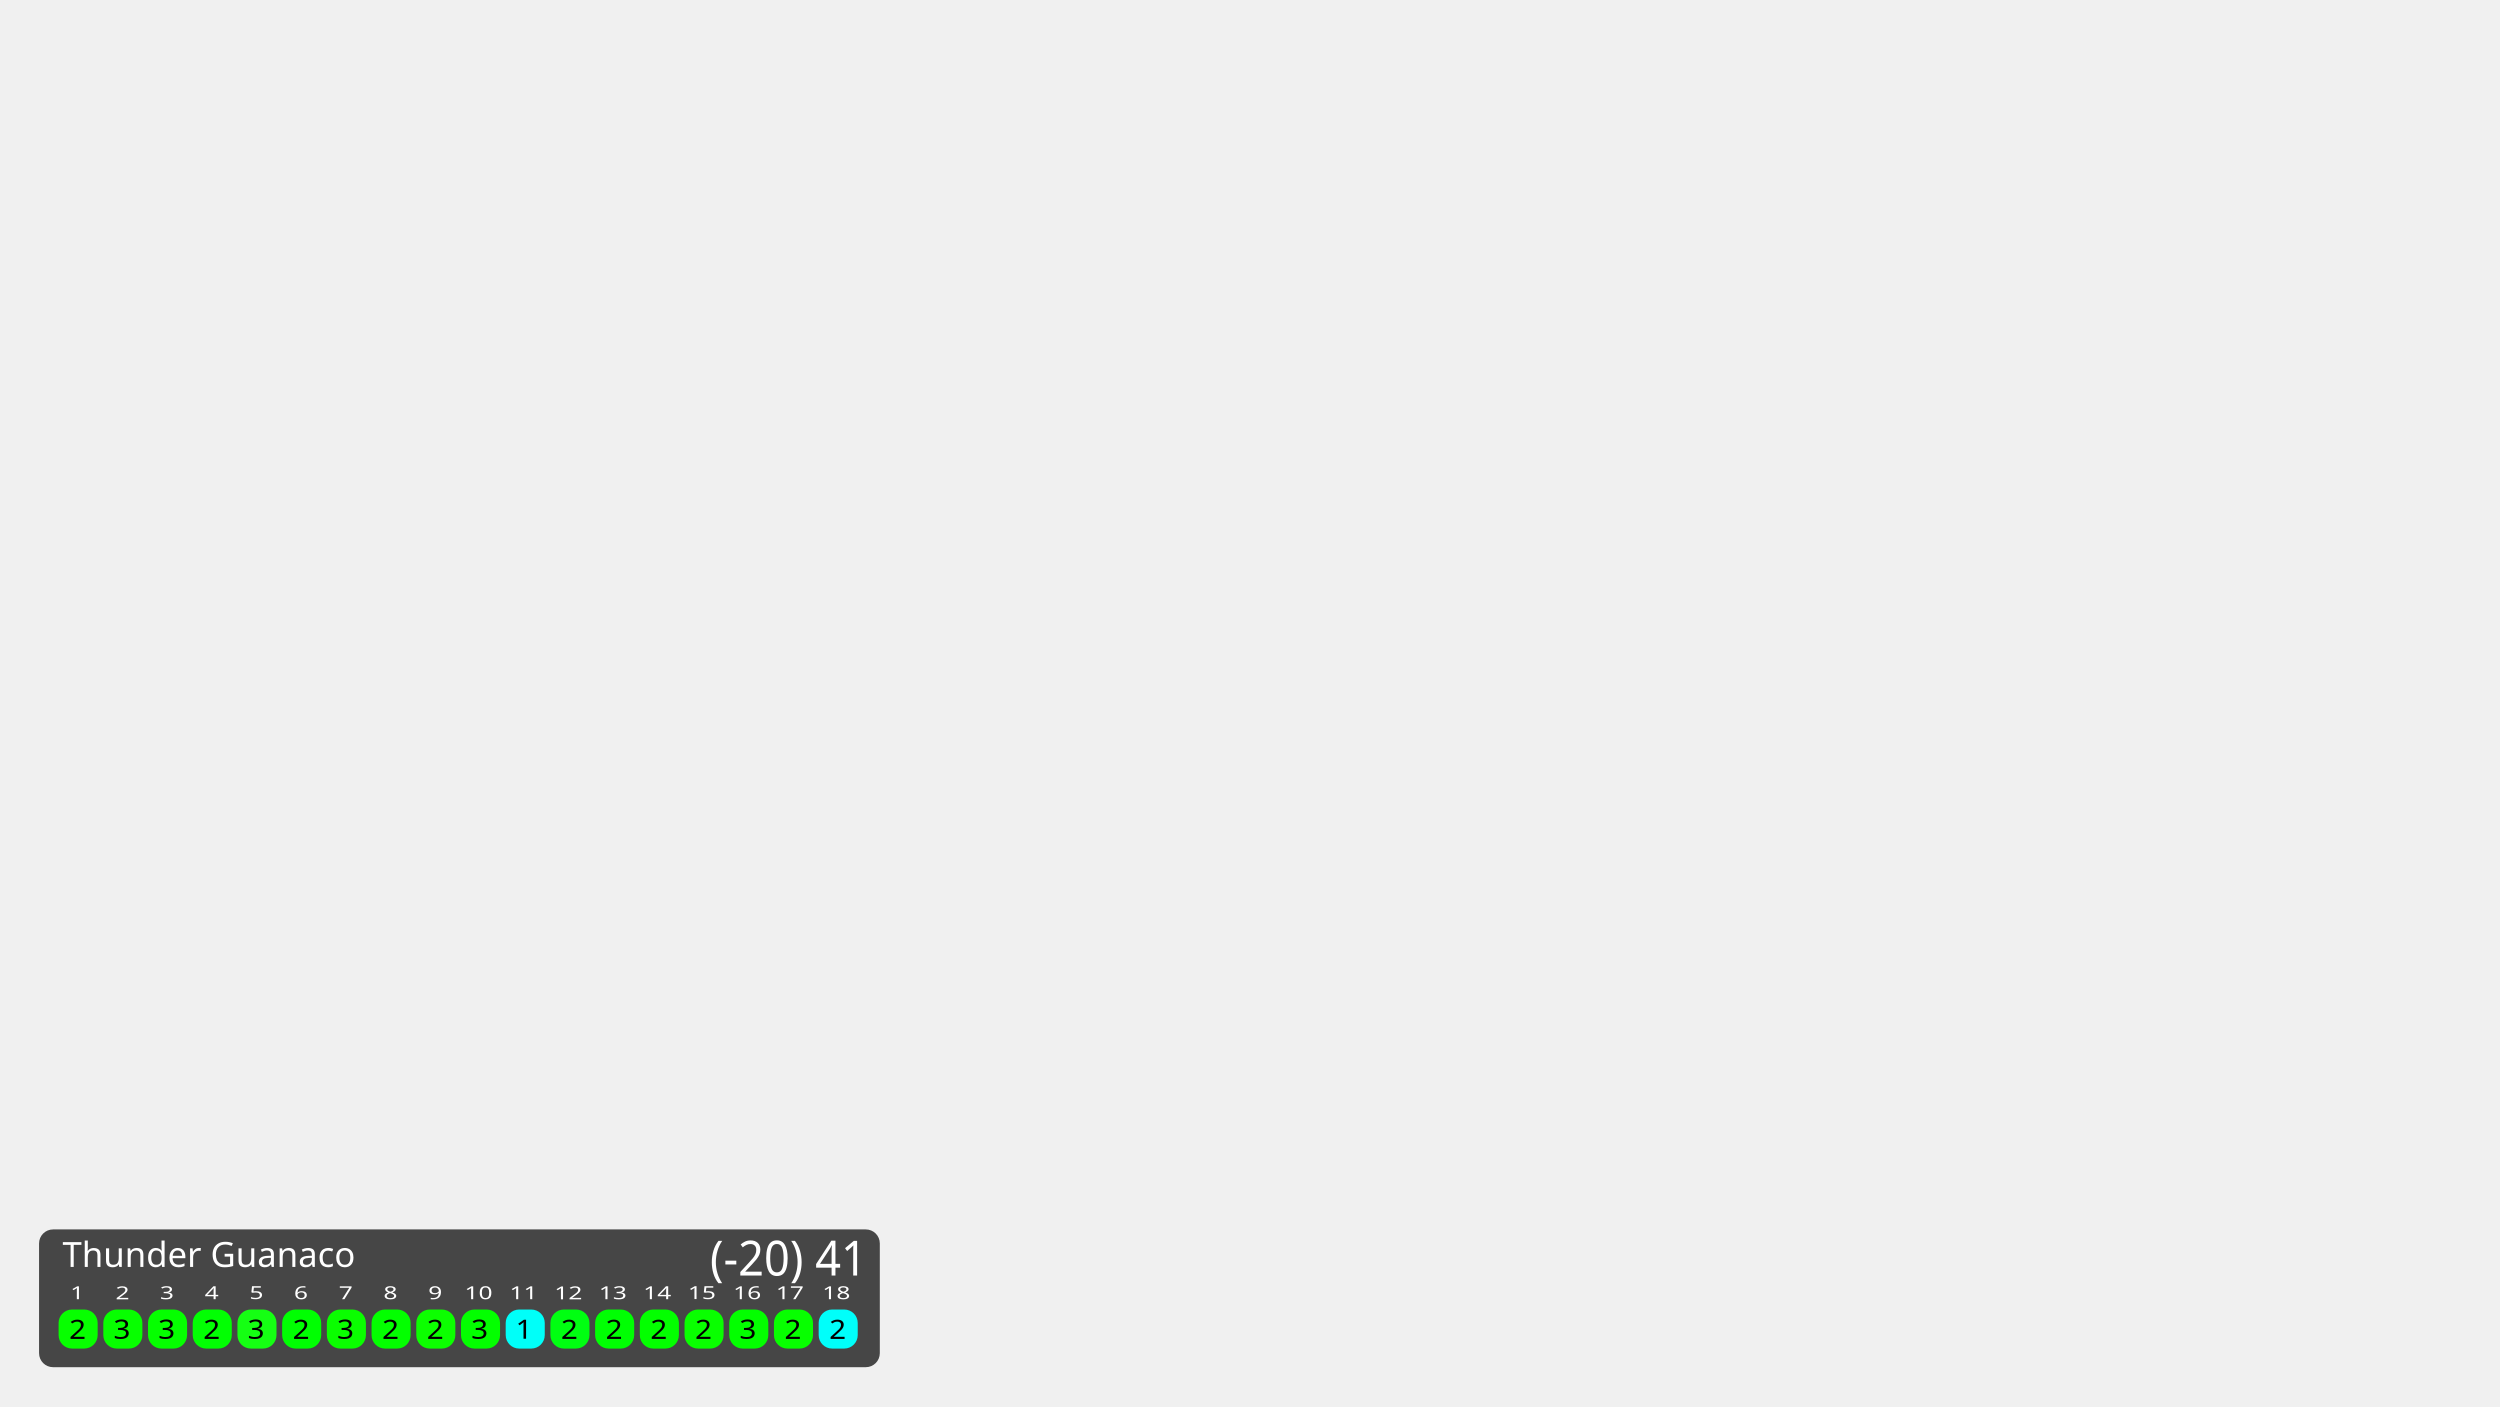
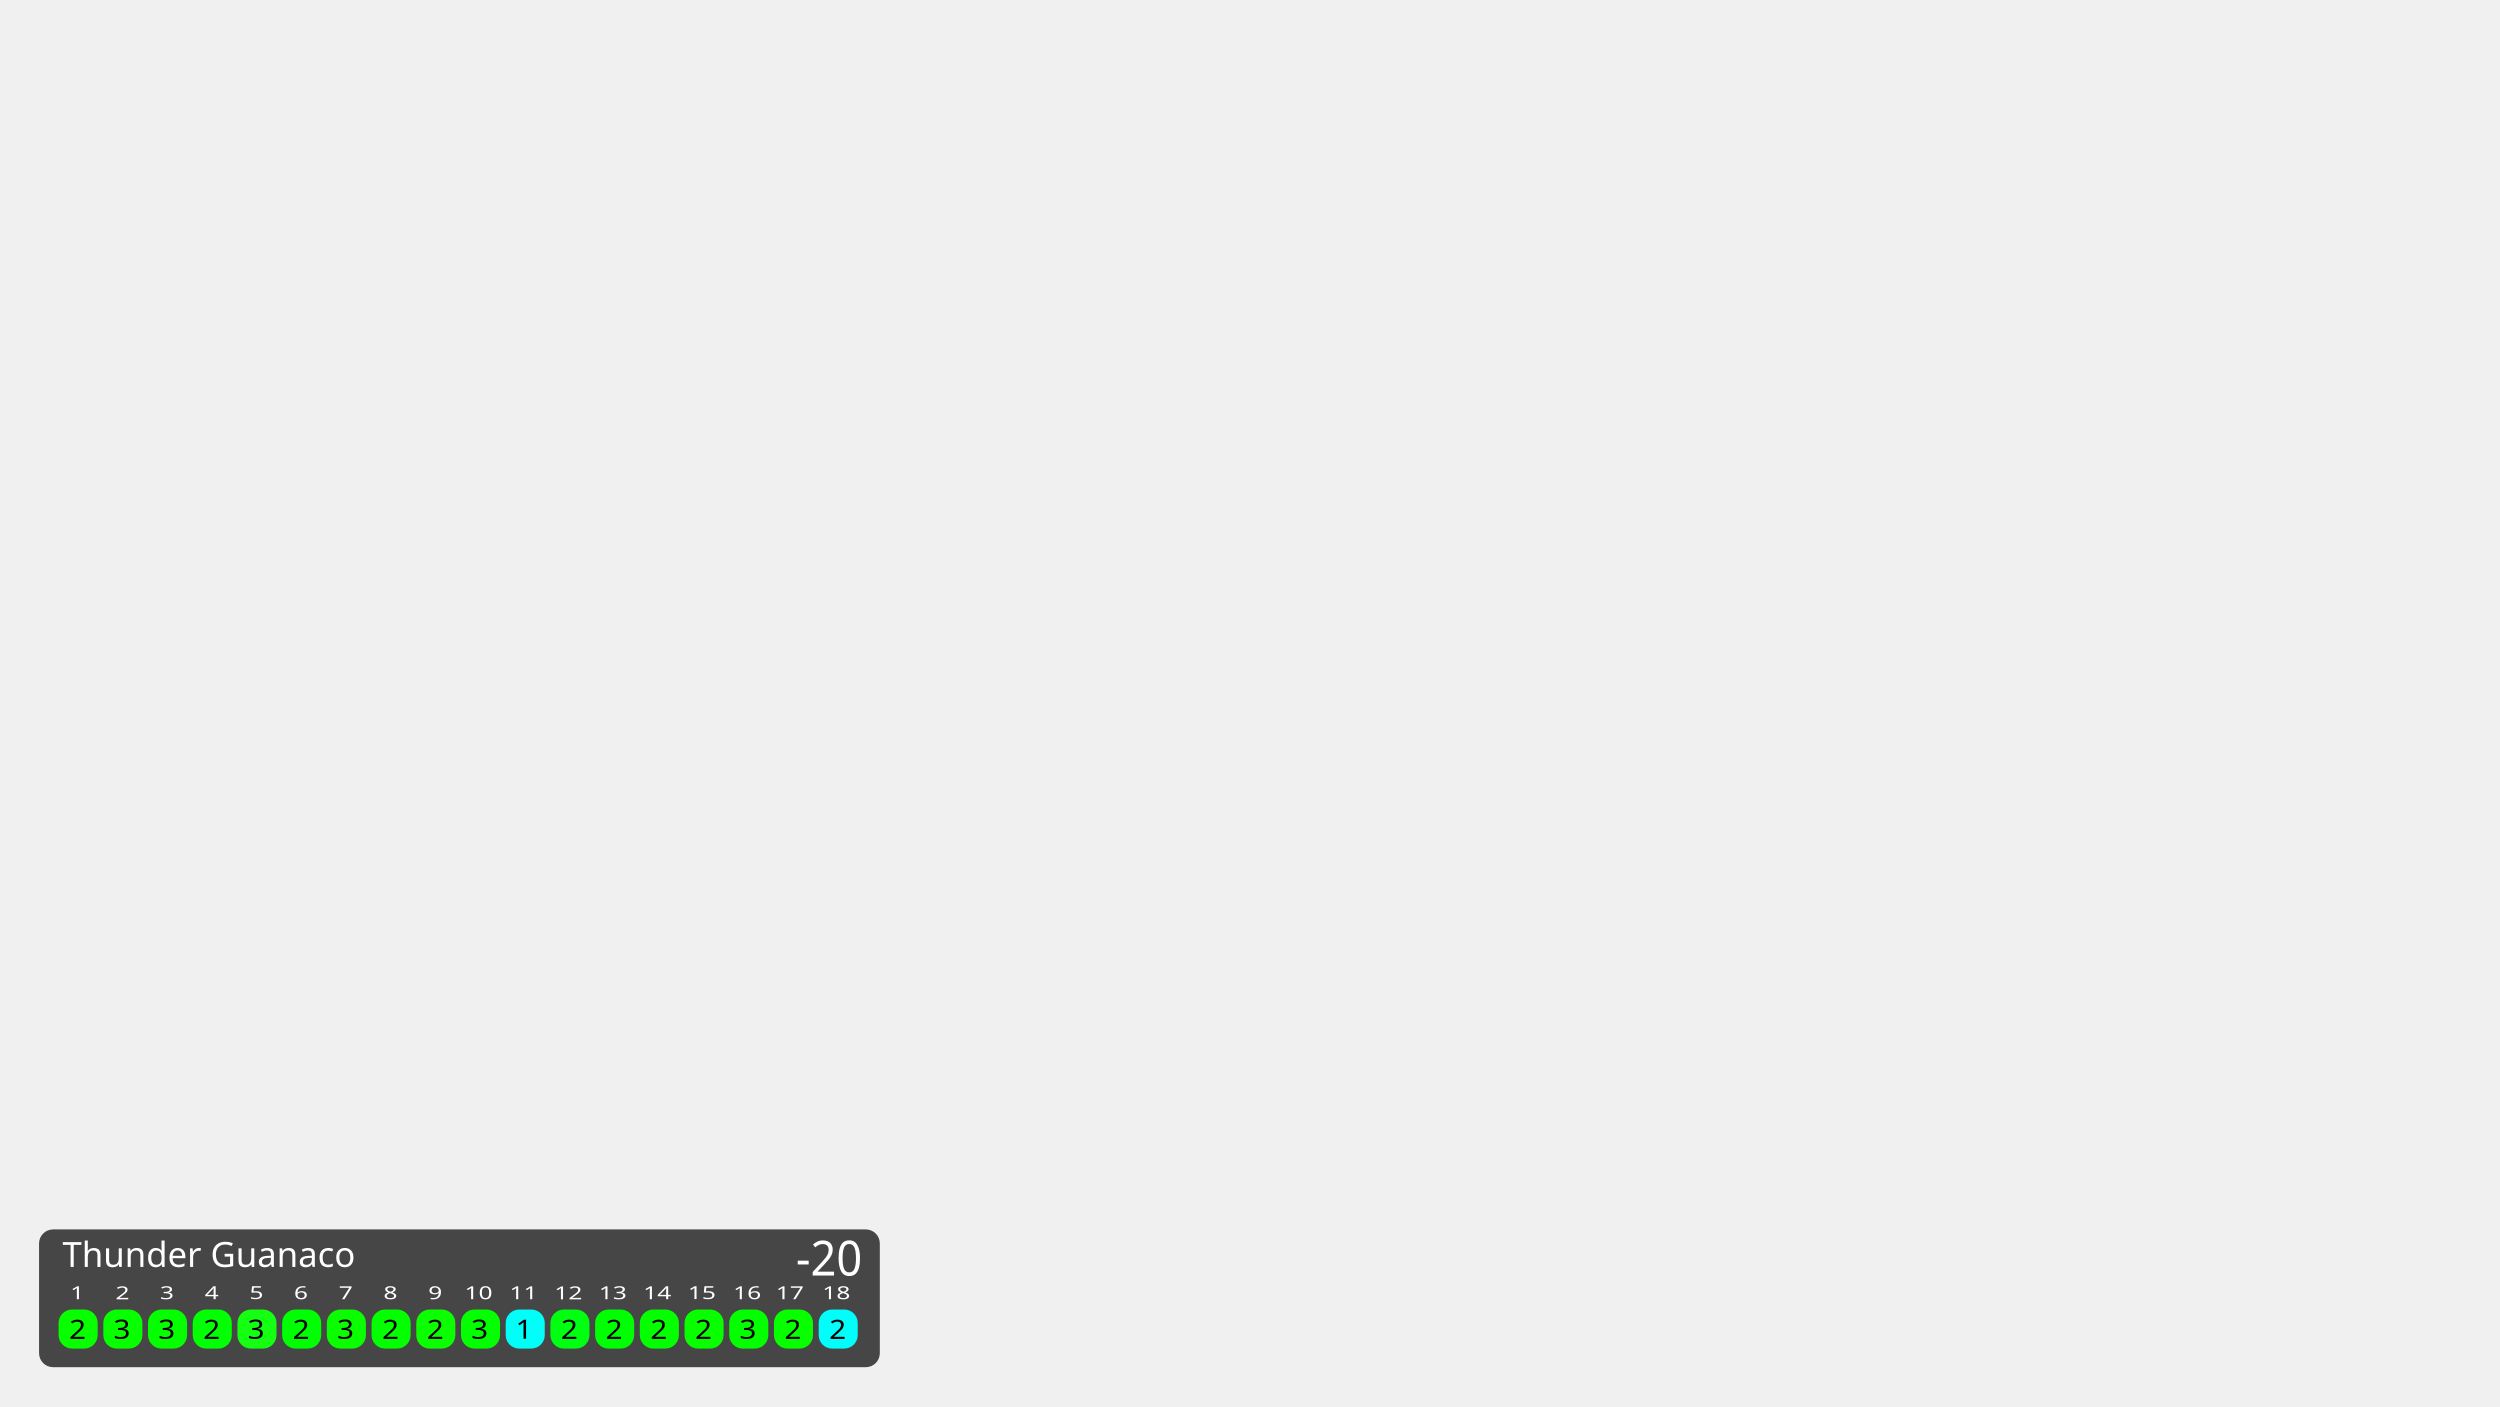
<svg xmlns="http://www.w3.org/2000/svg" width="1920px" height="1080px" viewBox="0 0 1920 1080" version="1.1" id="SVGRoot">
  <defs id="defs815" />
  <g id="layer1">
    <rect style="opacity:1;fill:#000000;fill-opacity:0.71;stroke:none;stroke-width:7.395;stroke-linejoin:bevel;stroke-miterlimit:4;stroke-dasharray:none;stroke-opacity:0.049" id="rect2470" width="645.696" height="105.8" x="30" y="944.2" ry="10.763" />
-     <text xml:space="preserve" style="font-style:normal;font-weight:normal;font-size:35.98px;line-height:1.25;font-family:sans-serif;letter-spacing:0px;word-spacing:0px;fill:#000000;fill-opacity:1;stroke:none;stroke-width:0.899" x="564.973" y="945.486" id="text2486" transform="scale(0.9651485,1.03611)">
-       <tspan id="tspan2484" x="564.973" y="945.486" style="font-style:normal;font-variant:normal;font-weight:normal;font-stretch:normal;font-family:'Noto Sans';-inkscape-font-specification:'Noto Sans';fill:#ffffff;fill-opacity:1;stroke-width:0.899">(-20) 41</tspan>
+     <text xml:space="preserve" style="font-style:normal;font-weight:normal;font-size:35.98px;line-height:1.25;font-family:sans-serif;letter-spacing:0px;word-spacing:0px;fill:#000000;fill-opacity:1;stroke:none;stroke-width:0.899" x="633.356" y="945.486" id="text2486" transform="scale(0.9651485,1.03611)">
+       <tspan id="tspan2484" x="633.356" y="945.486" style="font-style:normal;font-variant:normal;font-weight:normal;font-stretch:normal;font-family:'Noto Sans';-inkscape-font-specification:'Noto Sans';fill:#ffffff;fill-opacity:1;stroke-width:0.899">-20</tspan>
    </text>
    <rect style="opacity:1;fill:#07ff00;fill-opacity:1;stroke:none;stroke-width:1.971;stroke-linejoin:bevel;stroke-miterlimit:4;stroke-dasharray:none;stroke-opacity:0.049" id="rect2492" width="30" height="30" x="45" y="1005.707" ry="10.357" />
    <rect style="opacity:1;fill:#07ff00;fill-opacity:1;stroke:none;stroke-width:1.971;stroke-linejoin:bevel;stroke-miterlimit:4;stroke-dasharray:none;stroke-opacity:0.049" id="rect2492-3" width="30" height="30" x="79.337" y="1005.707" ry="10.357" />
    <rect style="opacity:1;fill:#05ff00;fill-opacity:1;stroke:none;stroke-width:1.971;stroke-linejoin:bevel;stroke-miterlimit:4;stroke-dasharray:none;stroke-opacity:0.049" id="rect2492-5" width="30" height="30" x="113.675" y="1005.707" ry="10.357" />
    <rect style="opacity:1;fill:#02ff03;fill-opacity:1;stroke:none;stroke-width:1.971;stroke-linejoin:bevel;stroke-miterlimit:4;stroke-dasharray:none;stroke-opacity:0.049" id="rect2492-3-3" width="30" height="30" x="148.012" y="1005.707" ry="10.357" />
    <rect style="opacity:1;fill:#15ff13;fill-opacity:1;stroke:none;stroke-width:1.971;stroke-linejoin:bevel;stroke-miterlimit:4;stroke-dasharray:none;stroke-opacity:0.049" id="rect2492-56" width="30" height="30" x="182.349" y="1005.707" ry="10.357" />
    <rect style="opacity:1;fill:#00ff02;fill-opacity:1;stroke:none;stroke-width:1.971;stroke-linejoin:bevel;stroke-miterlimit:4;stroke-dasharray:none;stroke-opacity:0.049" id="rect2492-3-2" width="30" height="30" x="216.687" y="1005.707" ry="10.357" />
    <rect style="opacity:1;fill:#0afe00;fill-opacity:1;stroke:none;stroke-width:1.971;stroke-linejoin:bevel;stroke-miterlimit:4;stroke-dasharray:none;stroke-opacity:0.049" id="rect2492-5-9" width="30" height="30" x="251.024" y="1005.707" ry="10.357" />
    <rect style="opacity:1;fill:#03ff00;fill-opacity:1;stroke:none;stroke-width:1.971;stroke-linejoin:bevel;stroke-miterlimit:4;stroke-dasharray:none;stroke-opacity:0.049" id="rect2492-3-3-1" width="30" height="30" x="285.361" y="1005.707" ry="10.357" />
    <rect style="opacity:1;fill:#0cff00;fill-opacity:1;stroke:none;stroke-width:1.971;stroke-linejoin:bevel;stroke-miterlimit:4;stroke-dasharray:none;stroke-opacity:0.049" id="rect2492-2" width="30" height="30" x="319.699" y="1005.707" ry="10.357" />
    <rect style="opacity:1;fill:#03ff00;fill-opacity:1;stroke:none;stroke-width:1.971;stroke-linejoin:bevel;stroke-miterlimit:4;stroke-dasharray:none;stroke-opacity:0.049" id="rect2492-3-7" width="30" height="30" x="354.036" y="1005.707" ry="10.357" />
    <rect style="opacity:1;fill:#00fff9;fill-opacity:1;stroke:none;stroke-width:1.971;stroke-linejoin:bevel;stroke-miterlimit:4;stroke-dasharray:none;stroke-opacity:0.049" id="rect2492-5-0" width="30" height="30" x="388.373" y="1005.707" ry="10.357" />
    <rect style="opacity:1;fill:#00ff11;fill-opacity:1;stroke:none;stroke-width:1.971;stroke-linejoin:bevel;stroke-miterlimit:4;stroke-dasharray:none;stroke-opacity:0.049" id="rect2492-3-3-9" width="30" height="30" x="422.711" y="1005.707" ry="10.357" />
    <rect style="opacity:1;fill:#00ff03;fill-opacity:1;stroke:none;stroke-width:1.971;stroke-linejoin:bevel;stroke-miterlimit:4;stroke-dasharray:none;stroke-opacity:0.049" id="rect2492-0" width="30" height="30" x="457.048" y="1005.707" ry="10.357" />
    <rect style="opacity:1;fill:#03ff00;fill-opacity:1;stroke:none;stroke-width:1.971;stroke-linejoin:bevel;stroke-miterlimit:4;stroke-dasharray:none;stroke-opacity:0.049" id="rect2492-3-6" width="30" height="30" x="491.385" y="1005.707" ry="10.357" />
    <rect style="opacity:1;fill:#09ff00;fill-opacity:1;stroke:none;stroke-width:1.971;stroke-linejoin:bevel;stroke-miterlimit:4;stroke-dasharray:none;stroke-opacity:0.049" id="rect2492-5-1" width="30" height="30" x="525.723" y="1005.707" ry="10.357" />
    <rect style="opacity:1;fill:#03ff00;fill-opacity:1;stroke:none;stroke-width:1.971;stroke-linejoin:bevel;stroke-miterlimit:4;stroke-dasharray:none;stroke-opacity:0.049" id="rect2492-3-3-5" width="30" height="30" x="560.06" y="1005.707" ry="10.357" />
    <rect style="opacity:1;fill:#07ff00;fill-opacity:1;stroke:none;stroke-width:1.971;stroke-linejoin:bevel;stroke-miterlimit:4;stroke-dasharray:none;stroke-opacity:0.049" id="rect2492-56-5" width="30" height="30" x="594.397" y="1005.707" ry="10.357" />
    <rect style="opacity:1;fill:#00fffa;fill-opacity:1;stroke:none;stroke-width:1.971;stroke-linejoin:bevel;stroke-miterlimit:4;stroke-dasharray:none;stroke-opacity:0.049" id="rect2492-3-2-4" width="30" height="30" x="628.735" y="1005.707" ry="10.357" />
    <text xml:space="preserve" style="font-style:normal;font-weight:normal;font-size:16.124px;line-height:1.25;font-family:sans-serif;letter-spacing:0px;word-spacing:0px;fill:#ffffff;fill-opacity:1;stroke:none;stroke-width:0.403" x="46.208" y="1164.85" id="text848" transform="scale(1.167445,0.8565716)">
      <tspan id="tspan846" x="46.208" y="1164.85" style="fill:#ffffff;fill-opacity:1;stroke-width:0.403">1</tspan>
    </text>
    <text xml:space="preserve" style="font-style:normal;font-weight:normal;font-size:16.124px;line-height:1.25;font-family:sans-serif;letter-spacing:0px;word-spacing:0px;fill:#ffffff;fill-opacity:1;stroke:none;stroke-width:0.403" x="75.978" y="1164.956" id="text848-7" transform="scale(1.167445,0.8565716)">
      <tspan id="tspan846-5" x="75.978" y="1164.956" style="fill:#ffffff;fill-opacity:1;stroke-width:0.403">2</tspan>
    </text>
    <text xml:space="preserve" style="font-style:normal;font-weight:normal;font-size:16.124px;line-height:1.25;font-family:sans-serif;letter-spacing:0px;word-spacing:0px;fill:#ffffff;fill-opacity:1;stroke:none;stroke-width:0.403" x="105.205" y="1164.842" id="text848-7-3" transform="scale(1.167445,0.8565716)">
      <tspan id="tspan846-5-5" x="105.205" y="1164.842" style="fill:#ffffff;fill-opacity:1;stroke-width:0.403">3</tspan>
    </text>
    <text xml:space="preserve" style="font-style:normal;font-weight:normal;font-size:16.124px;line-height:1.25;font-family:sans-serif;letter-spacing:0px;word-spacing:0px;fill:#ffffff;fill-opacity:1;stroke:none;stroke-width:0.403" x="134.644" y="1164.85" id="text848-7-3-6" transform="scale(1.167445,0.8565716)">
      <tspan id="tspan846-5-5-2" x="134.644" y="1164.85" style="fill:#ffffff;fill-opacity:1;stroke-width:0.403">4</tspan>
    </text>
    <text xml:space="preserve" style="font-style:normal;font-weight:normal;font-size:16.124px;line-height:1.25;font-family:sans-serif;letter-spacing:0px;word-spacing:0px;fill:#ffffff;fill-opacity:1;stroke:none;stroke-width:0.403" x="164.08" y="1164.736" id="text848-7-3-6-9" transform="scale(1.167445,0.8565716)">
      <tspan id="tspan846-5-5-2-1" x="164.08" y="1164.736" style="fill:#ffffff;fill-opacity:1;stroke-width:0.403">5</tspan>
    </text>
    <text xml:space="preserve" style="font-style:normal;font-weight:normal;font-size:16.124px;line-height:1.25;font-family:sans-serif;letter-spacing:0px;word-spacing:0px;fill:#ffffff;fill-opacity:1;stroke:none;stroke-width:0.403" x="193.354" y="1164.842" id="text848-7-3-6-9-2" transform="scale(1.167445,0.8565716)">
      <tspan id="tspan846-5-5-2-1-7" x="193.354" y="1164.842" style="fill:#ffffff;fill-opacity:1;stroke-width:0.403">6</tspan>
    </text>
    <text xml:space="preserve" style="font-style:normal;font-weight:normal;font-size:16.124px;line-height:1.25;font-family:sans-serif;letter-spacing:0px;word-spacing:0px;fill:#ffffff;fill-opacity:1;stroke:none;stroke-width:0.403" x="222.848" y="1164.85" id="text848-7-3-6-9-2-0" transform="scale(1.167445,0.8565716)">
      <tspan id="tspan846-5-5-2-1-7-9" x="222.848" y="1164.85" style="fill:#ffffff;fill-opacity:1;stroke-width:0.403">7</tspan>
    </text>
    <text xml:space="preserve" style="font-style:normal;font-weight:normal;font-size:16.124px;line-height:1.25;font-family:sans-serif;letter-spacing:0px;word-spacing:0px;fill:#ffffff;fill-opacity:1;stroke:none;stroke-width:0.403" x="252.236" y="1164.842" id="text848-7-3-6-9-2-0-3" transform="scale(1.167445,0.8565716)">
      <tspan id="tspan846-5-5-2-1-7-9-6" x="252.236" y="1164.842" style="fill:#ffffff;fill-opacity:1;stroke-width:0.403">8</tspan>
    </text>
    <text xml:space="preserve" style="font-style:normal;font-weight:normal;font-size:16.124px;line-height:1.25;font-family:sans-serif;letter-spacing:0px;word-spacing:0px;fill:#ffffff;fill-opacity:1;stroke:none;stroke-width:0.403" x="281.703" y="1164.842" id="text848-7-3-6-9-2-0-3-0" transform="scale(1.167445,0.8565716)">
      <tspan id="tspan846-5-5-2-1-7-9-6-6" x="281.703" y="1164.842" style="fill:#ffffff;fill-opacity:1;stroke-width:0.403">9</tspan>
    </text>
    <text xml:space="preserve" style="font-style:normal;font-weight:normal;font-size:16.124px;line-height:1.25;font-family:sans-serif;letter-spacing:0px;word-spacing:0px;fill:#ffffff;fill-opacity:1;stroke:none;stroke-width:0.403" x="305.573" y="1164.842" id="text848-7-3-6-9-2-0-3-2" transform="scale(1.167445,0.8565716)">
      <tspan id="tspan846-5-5-2-1-7-9-6-61" x="305.573" y="1164.842" style="fill:#ffffff;fill-opacity:1;stroke-width:0.403">10</tspan>
    </text>
    <text xml:space="preserve" style="font-style:normal;font-weight:normal;font-size:16.124px;line-height:1.25;font-family:sans-serif;letter-spacing:0px;word-spacing:0px;fill:#ffffff;fill-opacity:1;stroke:none;stroke-width:0.403" x="335.193" y="1164.85" id="text848-7-3-6-9-2-0-3-2-8" transform="scale(1.167445,0.8565716)">
      <tspan id="tspan846-5-5-2-1-7-9-6-61-7" x="335.193" y="1164.85" style="fill:#ffffff;fill-opacity:1;stroke-width:0.403">11</tspan>
    </text>
    <text xml:space="preserve" style="font-style:normal;font-weight:normal;font-size:16.124px;line-height:1.25;font-family:sans-serif;letter-spacing:0px;word-spacing:0px;fill:#ffffff;fill-opacity:1;stroke:none;stroke-width:0.403" x="364.668" y="1164.956" id="text848-7-3-6-9-2-0-3-2-8-9" transform="scale(1.167445,0.8565716)">
      <tspan id="tspan846-5-5-2-1-7-9-6-61-7-2" x="364.668" y="1164.956" style="fill:#ffffff;fill-opacity:1;stroke-width:0.403">12</tspan>
    </text>
    <text xml:space="preserve" style="font-style:normal;font-weight:normal;font-size:16.124px;line-height:1.25;font-family:sans-serif;letter-spacing:0px;word-spacing:0px;fill:#ffffff;fill-opacity:1;stroke:none;stroke-width:0.403" x="393.918" y="1164.842" id="text848-7-3-6-9-2-0-3-2-8-9-0" transform="scale(1.167445,0.8565716)">
      <tspan id="tspan846-5-5-2-1-7-9-6-61-7-2-2" x="393.918" y="1164.842" style="fill:#ffffff;fill-opacity:1;stroke-width:0.403">13</tspan>
    </text>
    <text xml:space="preserve" style="font-style:normal;font-weight:normal;font-size:16.124px;line-height:1.25;font-family:sans-serif;letter-spacing:0px;word-spacing:0px;fill:#ffffff;fill-opacity:1;stroke:none;stroke-width:0.403" x="423.137" y="1164.85" id="text848-7-3-6-9-2-0-3-2-8-9-0-3" transform="scale(1.167445,0.8565716)">
      <tspan id="tspan846-5-5-2-1-7-9-6-61-7-2-2-7" x="423.137" y="1164.85" style="fill:#ffffff;fill-opacity:1;stroke-width:0.403">14</tspan>
    </text>
    <text xml:space="preserve" style="font-style:normal;font-weight:normal;font-size:16.124px;line-height:1.25;font-family:sans-serif;letter-spacing:0px;word-spacing:0px;fill:#ffffff;fill-opacity:1;stroke:none;stroke-width:0.403" x="452.496" y="1164.736" id="text848-7-3-6-9-2-0-3-2-8-9-0-3-5" transform="scale(1.167445,0.8565716)">
      <tspan id="tspan846-5-5-2-1-7-9-6-61-7-2-2-7-9" x="452.496" y="1164.736" style="fill:#ffffff;fill-opacity:1;stroke-width:0.403">15</tspan>
    </text>
    <text xml:space="preserve" style="font-style:normal;font-weight:normal;font-size:16.124px;line-height:1.25;font-family:sans-serif;letter-spacing:0px;word-spacing:0px;fill:#ffffff;fill-opacity:1;stroke:none;stroke-width:0.403" x="482.3" y="1164.842" id="text848-7-3-6-9-2-0-3-2-8-9-0-3-5-2" transform="scale(1.167445,0.8565716)">
      <tspan id="tspan846-5-5-2-1-7-9-6-61-7-2-2-7-9-2" x="482.3" y="1164.842" style="fill:#ffffff;fill-opacity:1;stroke-width:0.403">16</tspan>
    </text>
    <text xml:space="preserve" style="font-style:normal;font-weight:normal;font-size:16.124px;line-height:1.25;font-family:sans-serif;letter-spacing:0px;word-spacing:0px;fill:#ffffff;fill-opacity:1;stroke:none;stroke-width:0.403" x="510.37" y="1164.85" id="text848-7-3-6-9-2-0-3-2-8-9-0-3-5-2-8" transform="scale(1.167445,0.8565716)">
      <tspan id="tspan846-5-5-2-1-7-9-6-61-7-2-2-7-9-2-9" x="510.37" y="1164.85" style="fill:#ffffff;fill-opacity:1;stroke-width:0.403">17</tspan>
    </text>
    <text xml:space="preserve" style="font-style:normal;font-weight:normal;font-size:16.124px;line-height:1.25;font-family:sans-serif;letter-spacing:0px;word-spacing:0px;fill:#ffffff;fill-opacity:1;stroke:none;stroke-width:0.403" x="540.959" y="1164.842" id="text848-7-3-6-9-2-0-3-2-8-9-0-3-5-2-8-7" transform="scale(1.167445,0.8565716)">
      <tspan id="tspan846-5-5-2-1-7-9-6-61-7-2-2-7-9-2-9-3" x="540.959" y="1164.842" style="fill:#ffffff;fill-opacity:1;stroke-width:0.403">18</tspan>
    </text>
    <text xml:space="preserve" style="font-style:normal;font-weight:normal;font-size:40px;line-height:1.25;font-family:sans-serif;letter-spacing:0px;word-spacing:0px;fill:#000000;fill-opacity:1;stroke:none" x="48" y="973" id="text871">
      <tspan id="tspan869" x="48" y="973" style="font-size:26.667px;line-height:1.25;fill:#ffffff">Thunder Guanaco</tspan>
    </text>
    <text xml:space="preserve" style="font-style:normal;font-weight:normal;font-size:21.561px;line-height:1.25;font-family:sans-serif;letter-spacing:0px;word-spacing:0px;fill:#000000;fill-opacity:1;stroke:none;stroke-width:0.539" x="50.376" y="1083.458" id="text1166" transform="scale(1.05364,0.9490912)">
      <tspan id="tspan1164" x="50.376" y="1083.458" style="stroke-width:0.539">2</tspan>
    </text>
    <text xml:space="preserve" style="font-style:normal;font-weight:normal;font-size:21.561px;line-height:1.25;font-family:sans-serif;letter-spacing:0px;word-spacing:0px;fill:#000000;fill-opacity:1;stroke:none;stroke-width:0.539" x="82.718" y="1083.306" id="text1166-3" transform="scale(1.05364,0.9490912)">
      <tspan id="tspan1164-6" x="82.718" y="1083.306" style="stroke-width:0.539">3</tspan>
    </text>
    <text xml:space="preserve" style="font-style:normal;font-weight:normal;font-size:21.561px;line-height:1.25;font-family:sans-serif;letter-spacing:0px;word-spacing:0px;fill:#000000;fill-opacity:1;stroke:none;stroke-width:0.539" x="115.307" y="1083.306" id="text1166-3-7" transform="scale(1.05364,0.9490912)">
      <tspan id="tspan1164-6-5" x="115.307" y="1083.306" style="stroke-width:0.539">3</tspan>
    </text>
    <text xml:space="preserve" style="font-style:normal;font-weight:normal;font-size:21.561px;line-height:1.25;font-family:sans-serif;letter-spacing:0px;word-spacing:0px;fill:#000000;fill-opacity:1;stroke:none;stroke-width:0.539" x="148.144" y="1083.458" id="text1166-9" transform="scale(1.05364,0.9490912)">
      <tspan id="tspan1164-1" x="148.144" y="1083.458" style="stroke-width:0.539">2</tspan>
    </text>
    <text xml:space="preserve" style="font-style:normal;font-weight:normal;font-size:21.561px;line-height:1.25;font-family:sans-serif;letter-spacing:0px;word-spacing:0px;fill:#000000;fill-opacity:1;stroke:none;stroke-width:0.539" x="180.486" y="1083.306" id="text1166-3-7-2" transform="scale(1.05364,0.9490912)">
      <tspan id="tspan1164-6-5-7" x="180.486" y="1083.306" style="stroke-width:0.539">3</tspan>
    </text>
    <text xml:space="preserve" style="font-style:normal;font-weight:normal;font-size:21.561px;line-height:1.25;font-family:sans-serif;letter-spacing:0px;word-spacing:0px;fill:#000000;fill-opacity:1;stroke:none;stroke-width:0.539" x="213.323" y="1083.458" id="text1166-9-0" transform="scale(1.05364,0.9490912)">
      <tspan id="tspan1164-1-9" x="213.323" y="1083.458" style="stroke-width:0.539">2</tspan>
    </text>
    <text xml:space="preserve" style="font-style:normal;font-weight:normal;font-size:21.561px;line-height:1.25;font-family:sans-serif;letter-spacing:0px;word-spacing:0px;fill:#000000;fill-opacity:1;stroke:none;stroke-width:0.539" x="245.664" y="1083.306" id="text1166-3-7-2-3" transform="scale(1.05364,0.9490912)">
      <tspan id="tspan1164-6-5-7-6" x="245.664" y="1083.306" style="stroke-width:0.539">3</tspan>
    </text>
    <text xml:space="preserve" style="font-style:normal;font-weight:normal;font-size:21.561px;line-height:1.25;font-family:sans-serif;letter-spacing:0px;word-spacing:0px;fill:#000000;fill-opacity:1;stroke:none;stroke-width:0.539" x="278.501" y="1083.458" id="text1166-9-0-0" transform="scale(1.05364,0.9490912)">
      <tspan id="tspan1164-1-9-6" x="278.501" y="1083.458" style="stroke-width:0.539">2</tspan>
    </text>
    <text xml:space="preserve" style="font-style:normal;font-weight:normal;font-size:21.561px;line-height:1.25;font-family:sans-serif;letter-spacing:0px;word-spacing:0px;fill:#000000;fill-opacity:1;stroke:none;stroke-width:0.539" x="311.09" y="1083.458" id="text1166-9-0-0-2" transform="scale(1.05364,0.9490912)">
      <tspan id="tspan1164-1-9-6-6" x="311.09" y="1083.458" style="stroke-width:0.539">2</tspan>
    </text>
    <text xml:space="preserve" style="font-style:normal;font-weight:normal;font-size:21.561px;line-height:1.25;font-family:sans-serif;letter-spacing:0px;word-spacing:0px;fill:#000000;fill-opacity:1;stroke:none;stroke-width:0.539" x="343.432" y="1083.306" id="text1166-3-7-2-3-7" transform="scale(1.05364,0.9490912)">
      <tspan id="tspan1164-6-5-7-6-9" x="343.432" y="1083.306" style="stroke-width:0.539">3</tspan>
    </text>
    <text xml:space="preserve" style="font-style:normal;font-weight:normal;font-size:21.561px;line-height:1.25;font-family:sans-serif;letter-spacing:0px;word-spacing:0px;fill:#000000;fill-opacity:1;stroke:none;stroke-width:0.539" x="375.79" y="1083.316" id="text1166-3-7-2-3-7-2" transform="scale(1.05364,0.9490912)">
      <tspan id="tspan1164-6-5-7-6-9-0" x="375.79" y="1083.316" style="stroke-width:0.539">1</tspan>
    </text>
    <text xml:space="preserve" style="font-style:normal;font-weight:normal;font-size:21.561px;line-height:1.25;font-family:sans-serif;letter-spacing:0px;word-spacing:0px;fill:#000000;fill-opacity:1;stroke:none;stroke-width:0.539" x="408.858" y="1083.458" id="text1166-9-0-0-2-2" transform="scale(1.05364,0.9490912)">
      <tspan id="tspan1164-1-9-6-6-3" x="408.858" y="1083.458" style="stroke-width:0.539">2</tspan>
    </text>
    <text xml:space="preserve" style="font-style:normal;font-weight:normal;font-size:21.561px;line-height:1.25;font-family:sans-serif;letter-spacing:0px;word-spacing:0px;fill:#000000;fill-opacity:1;stroke:none;stroke-width:0.539" x="441.447" y="1083.458" id="text1166-9-0-0-2-2-7" transform="scale(1.05364,0.9490912)">
      <tspan id="tspan1164-1-9-6-6-3-5" x="441.447" y="1083.458" style="stroke-width:0.539">2</tspan>
    </text>
    <text xml:space="preserve" style="font-style:normal;font-weight:normal;font-size:21.561px;line-height:1.25;font-family:sans-serif;letter-spacing:0px;word-spacing:0px;fill:#000000;fill-opacity:1;stroke:none;stroke-width:0.539;" x="474.037" y="1083.458" id="text1166-9-0-0-2-2-7-9" transform="scale(1.05364,0.9490912)">
      <tspan id="tspan1164-1-9-6-6-3-5-2" x="474.037" y="1083.458" style="stroke-width:0.539;fill:#000000;fill-opacity:1;">2</tspan>
    </text>
    <text xml:space="preserve" style="font-style:normal;font-weight:normal;font-size:21.561px;line-height:1.25;font-family:sans-serif;letter-spacing:0px;word-spacing:0px;fill:#000000;fill-opacity:1;stroke:none;stroke-width:0.539" x="506.626" y="1083.458" id="text1166-9-0-0-2-2-7-9-2" transform="scale(1.05364,0.9490912)">
      <tspan id="tspan1164-1-9-6-6-3-5-2-8" x="506.626" y="1083.458" style="fill:#000000;fill-opacity:1;stroke-width:0.539">2</tspan>
    </text>
    <text xml:space="preserve" style="font-style:normal;font-weight:normal;font-size:21.561px;line-height:1.25;font-family:sans-serif;letter-spacing:0px;word-spacing:0px;fill:#000000;fill-opacity:1;stroke:none;stroke-width:0.539" x="538.968" y="1083.306" id="text1166-3-7-2-3-7-9" transform="scale(1.05364,0.9490912)">
      <tspan id="tspan1164-6-5-7-6-9-7" x="538.968" y="1083.306" style="stroke-width:0.539">3</tspan>
    </text>
    <text xml:space="preserve" style="font-style:normal;font-weight:normal;font-size:21.561px;line-height:1.25;font-family:sans-serif;letter-spacing:0px;word-spacing:0px;fill:#000000;fill-opacity:1;stroke:none;stroke-width:0.539" x="571.804" y="1083.458" id="text1166-9-0-0-2-2-7-9-2-3" transform="scale(1.05364,0.9490912)">
      <tspan id="tspan1164-1-9-6-6-3-5-2-8-6" x="571.804" y="1083.458" style="fill:#000000;fill-opacity:1;stroke-width:0.539">2</tspan>
    </text>
    <text xml:space="preserve" style="font-style:normal;font-weight:normal;font-size:21.561px;line-height:1.25;font-family:sans-serif;letter-spacing:0px;word-spacing:0px;fill:#000000;fill-opacity:1;stroke:none;stroke-width:0.539" x="604.394" y="1083.458" id="text1166-9-0-0-2-2-7-9-2-3-1" transform="scale(1.05364,0.9490912)">
      <tspan id="tspan1164-1-9-6-6-3-5-2-8-6-2" x="604.394" y="1083.458" style="fill:#000000;fill-opacity:1;stroke-width:0.539">2</tspan>
    </text>
  </g>
</svg>
